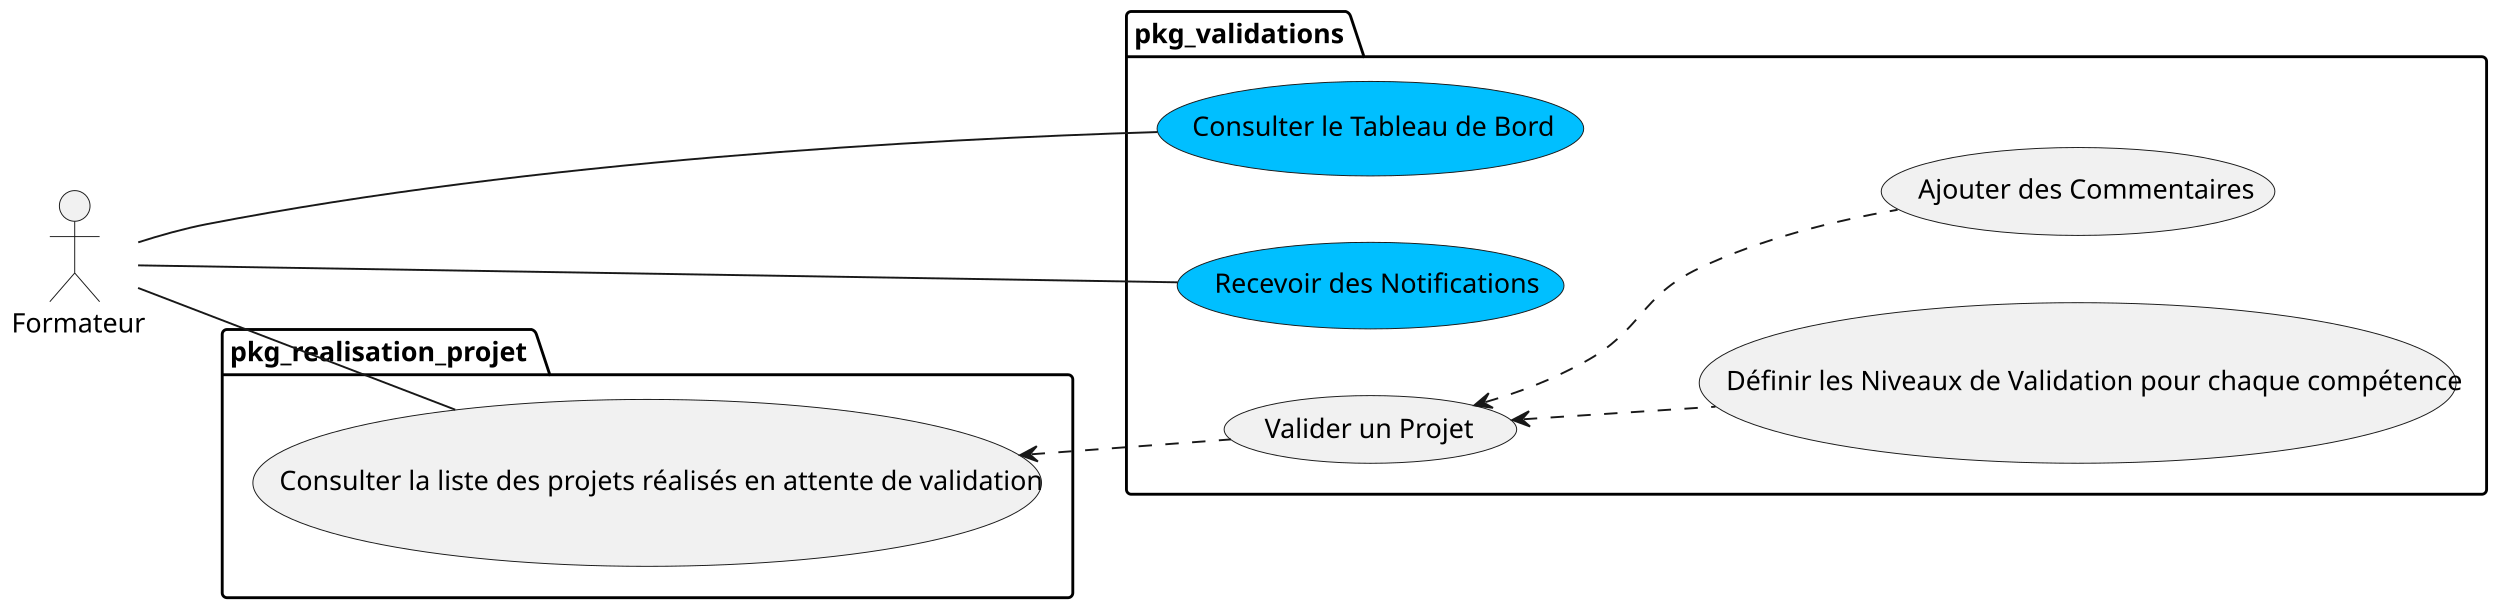
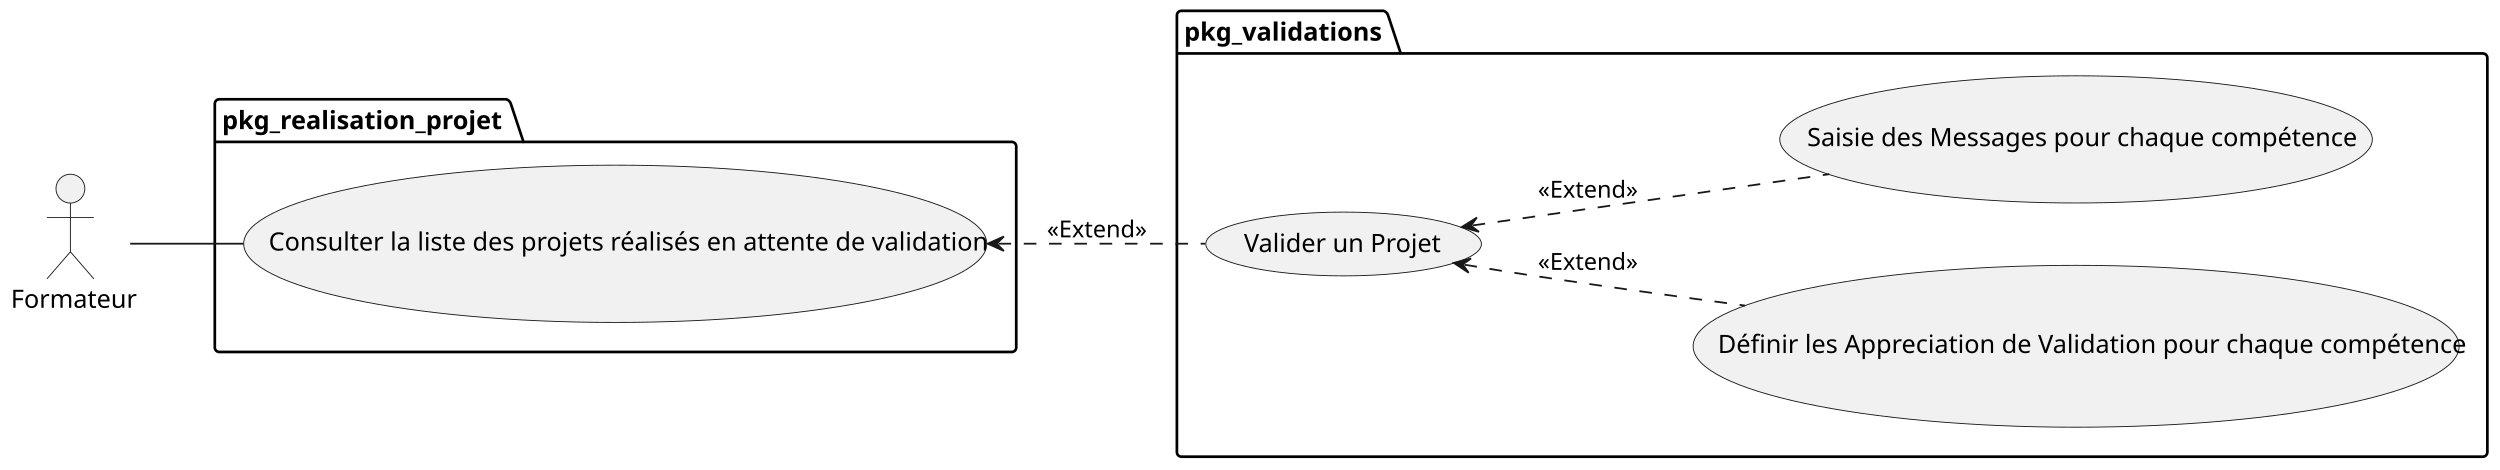
- <svg xmlns="http://www.w3.org/2000/svg" contentStyleType="text/css" height="319px" preserveAspectRatio="none" style="width:1305px;height:319px;background:#FFFFFF;" version="1.1" viewBox="0 0 1305 319" width="1305px" zoomAndPan="magnify">
+ <svg xmlns="http://www.w3.org/2000/svg" contentStyleType="text/css" height="260px" preserveAspectRatio="none" style="width:1385px;height:260px;background:#FFFFFF;" version="1.1" viewBox="0 0 1385 260" width="1385px" zoomAndPan="magnify">
  <defs />
  <g>
    <g id="cluster_pkg_validations">
-       <path d="M590.5,6 L702.5,6 A3.75,3.75 0 0 1 705,8.5 L712,29.609 L1295.5,29.609 A2.5,2.5 0 0 1 1298,32.109 L1298,255.5 A2.5,2.5 0 0 1 1295.5,258 L590.5,258 A2.5,2.5 0 0 1 588,255.5 L588,8.5 A2.5,2.5 0 0 1 590.5,6 " fill="none" style="stroke:#000000;stroke-width:1.5;" />
-       <line style="stroke:#000000;stroke-width:1.5;" x1="588" x2="712" y1="29.609" y2="29.609" />
-       <text fill="#000000" font-family="sans-serif" font-size="14" font-weight="bold" lengthAdjust="spacing" textLength="111" x="592" y="22.533">pkg_validations</text>
+       <path d="M654.5,6 L766.5,6 A3.75,3.75 0 0 1 769,8.5 L776,29.609 L1375.5,29.609 A2.5,2.5 0 0 1 1378,32.109 L1378,250.5 A2.5,2.5 0 0 1 1375.5,253 L654.5,253 A2.5,2.5 0 0 1 652,250.5 L652,8.5 A2.5,2.5 0 0 1 654.5,6 " fill="none" style="stroke:#000000;stroke-width:1.5;" />
+       <line style="stroke:#000000;stroke-width:1.5;" x1="652" x2="776" y1="29.609" y2="29.609" />
+       <text fill="#000000" font-family="sans-serif" font-size="14" font-weight="bold" lengthAdjust="spacing" textLength="111" x="656" y="22.533">pkg_validations</text>
    </g>
    <g id="cluster_pkg_realisation_projet">
-       <path d="M118.5,172 L277.5,172 A3.75,3.75 0 0 1 280,174.5 L287,195.609 L557.5,195.609 A2.5,2.5 0 0 1 560,198.109 L560,309.5 A2.5,2.5 0 0 1 557.5,312 L118.5,312 A2.5,2.5 0 0 1 116,309.5 L116,174.5 A2.5,2.5 0 0 1 118.5,172 " fill="none" style="stroke:#000000;stroke-width:1.5;" />
-       <line style="stroke:#000000;stroke-width:1.5;" x1="116" x2="287" y1="195.609" y2="195.609" />
-       <text fill="#000000" font-family="sans-serif" font-size="14" font-weight="bold" lengthAdjust="spacing" textLength="158" x="120" y="188.533">pkg_realisation_projet</text>
-     </g>
-     <g id="elem_Consulter le Tableau de Bord">
-       <ellipse cx="715.347" cy="67.169" fill="#00BFFF" rx="111.347" ry="24.669" style="stroke:#181818;stroke-width:0.5;" />
-       <text fill="#000000" font-family="sans-serif" font-size="14" lengthAdjust="spacing" textLength="186" x="622.347" y="70.898">Consulter le Tableau de Bord</text>
-     </g>
-     <g id="elem_Recevoir des Notifications">
-       <ellipse cx="715.451" cy="149.09" fill="#00BFFF" rx="100.951" ry="22.59" style="stroke:#181818;stroke-width:0.5;" />
-       <text fill="#000000" font-family="sans-serif" font-size="14" lengthAdjust="spacing" textLength="163" x="633.951" y="152.819">Recevoir des Notifications</text>
+       <path d="M121.5,55 L280.5,55 A3.75,3.75 0 0 1 283,57.5 L290,78.609 L560.5,78.609 A2.5,2.5 0 0 1 563,81.109 L563,192.5 A2.5,2.5 0 0 1 560.5,195 L121.5,195 A2.5,2.5 0 0 1 119,192.5 L119,57.5 A2.5,2.5 0 0 1 121.5,55 " fill="none" style="stroke:#000000;stroke-width:1.5;" />
+       <line style="stroke:#000000;stroke-width:1.5;" x1="119" x2="290" y1="78.609" y2="78.609" />
+       <text fill="#000000" font-family="sans-serif" font-size="14" font-weight="bold" lengthAdjust="spacing" textLength="158" x="123" y="71.533">pkg_realisation_projet</text>
    </g>
    <g id="elem_Valider un Projet">
-       <ellipse cx="715.355" cy="224.171" fill="#F1F1F1" rx="76.355" ry="17.671" style="stroke:#181818;stroke-width:0.5;" />
-       <text fill="#000000" font-family="sans-serif" font-size="14" lengthAdjust="spacing" textLength="105" x="660.123" y="228.625">Valider un Projet</text>
+       <ellipse cx="744.355" cy="135.171" fill="#F1F1F1" rx="76.355" ry="17.671" style="stroke:#181818;stroke-width:0.5;" />
+       <text fill="#000000" font-family="sans-serif" font-size="14" lengthAdjust="spacing" textLength="105" x="689.123" y="139.625">Valider un Projet</text>
    </g>
-     <g id="elem_Définir les Niveaux de Validation pour chaque compétence">
-       <ellipse cx="1084.546" cy="199.909" fill="#F1F1F1" rx="197.546" ry="41.909" style="stroke:#181818;stroke-width:0.5;" />
-       <text fill="#000000" font-family="sans-serif" font-size="14" lengthAdjust="spacing" textLength="367" x="901.046" y="203.638">Définir les Niveaux de Validation pour chaque compétence</text>
+     <g id="elem_Définir les Appreciation de Validation pour chaque compétence">
+       <ellipse cx="1150.185" cy="191.837" fill="#F1F1F1" rx="212.185" ry="44.837" style="stroke:#181818;stroke-width:0.5;" />
+       <text fill="#000000" font-family="sans-serif" font-size="14" lengthAdjust="spacing" textLength="397" x="951.685" y="195.565">Définir les Appreciation de Validation pour chaque compétence</text>
    </g>
-     <g id="elem_Ajouter des Commentaires">
-       <ellipse cx="1084.741" cy="99.948" fill="#F1F1F1" rx="102.741" ry="22.948" style="stroke:#181818;stroke-width:0.5;" />
-       <text fill="#000000" font-family="sans-serif" font-size="14" lengthAdjust="spacing" textLength="167" x="1001.241" y="103.677">Ajouter des Commentaires</text>
+     <g id="elem_Saisie des Messages pour chaque compétence">
+       <ellipse cx="1150.131" cy="77.226" fill="#F1F1F1" rx="164.131" ry="35.226" style="stroke:#181818;stroke-width:0.5;" />
+       <text fill="#000000" font-family="sans-serif" font-size="14" lengthAdjust="spacing" textLength="298" x="1001.131" y="80.955">Saisie des Messages pour chaque compétence</text>
    </g>
    <g id="elem_Consulter la liste des projets réalisés en attente de validation">
-       <ellipse cx="337.835" cy="252.067" fill="#F1F1F1" rx="205.835" ry="43.567" style="stroke:#181818;stroke-width:0.5;" />
-       <text fill="#000000" font-family="sans-serif" font-size="14" lengthAdjust="spacing" textLength="384" x="145.835" y="255.796">Consulter la liste des projets réalisés en attente de validation</text>
+       <ellipse cx="340.835" cy="135.067" fill="#F1F1F1" rx="205.835" ry="43.567" style="stroke:#181818;stroke-width:0.5;" />
+       <text fill="#000000" font-family="sans-serif" font-size="14" lengthAdjust="spacing" textLength="384" x="148.835" y="138.796">Consulter la liste des projets réalisés en attente de validation</text>
    </g>
    <g id="elem_Formateur">
-       <ellipse cx="39" cy="107.5" fill="#F1F1F1" rx="8" ry="8" style="stroke:#181818;stroke-width:0.5;" />
-       <path d="M39,115.5 L39,142.5 M26,123.5 L52,123.5 M39,142.5 L26,157.5 M39,142.5 L52,157.5 " fill="none" style="stroke:#181818;stroke-width:0.5;" />
-       <text fill="#000000" font-family="sans-serif" font-size="14" lengthAdjust="spacing" textLength="66" x="6" y="173.533">Formateur</text>
+       <ellipse cx="39" cy="104.5" fill="#F1F1F1" rx="8" ry="8" style="stroke:#181818;stroke-width:0.5;" />
+       <path d="M39,112.5 L39,139.5 M26,120.5 L52,120.5 M39,139.5 L26,154.5 M39,139.5 L52,154.5 " fill="none" style="stroke:#181818;stroke-width:0.5;" />
+       <text fill="#000000" font-family="sans-serif" font-size="14" lengthAdjust="spacing" textLength="66" x="6" y="170.533">Formateur</text>
    </g>
-     <g id="link_Formateur_Consulter le Tableau de Bord">
-       <path d="M72.15,126.5 C83.36,122.91 96.11,119.3 108,117 C279.29,83.9 481.94,72.7 604.24,68.92 " fill="none" id="Formateur-Consulter le Tableau de Bord" style="stroke:#181818;stroke-width:1.0;" />
+     <g id="link_Valider un Projet_Définir les Appreciation de Validation pour chaque compétence">
+       <path d="M811.326,146.642 C826.206,149.162 836.21,150.77 851,153 C888.41,158.64 928.53,164.21 966.82,169.3 " fill="none" id="Valider un Projet-backto-Définir les Appreciation de Validation pour chaque compétence" style="stroke:#181818;stroke-width:1.0;stroke-dasharray:7.0,7.0;" />
+       <polygon fill="#181818" points="805.41,145.64,813.616,151.087,810.34,146.475,814.952,143.199,805.41,145.64" style="stroke:#181818;stroke-width:1.0;" />
+       <text fill="#000000" font-family="sans-serif" font-size="13" lengthAdjust="spacing" textLength="55" x="852" y="149.495">«Extend»</text>
    </g>
-     <g id="link_Formateur_Recevoir des Notifications">
-       <path d="M72.08,138.52 C168.69,140.1 459.72,144.85 614.76,147.37 " fill="none" id="Formateur-Recevoir des Notifications" style="stroke:#181818;stroke-width:1.0;" />
-     </g>
-     <g id="link_Valider un Projet_Définir les Niveaux de Validation pour chaque compétence">
-       <path d="M795.437,218.838 C826.267,216.818 857.75,214.76 895.48,212.3 " fill="none" id="Valider un Projet-backto-Définir les Niveaux de Validation pour chaque compétence" style="stroke:#181818;stroke-width:1.0;stroke-dasharray:7.0,7.0;" />
-       <polygon fill="#181818" points="789.45,219.23,798.692,222.633,794.439,218.903,798.169,214.65,789.45,219.23" style="stroke:#181818;stroke-width:1.0;" />
-     </g>
-     <g id="link_Valider un Projet_Ajouter des Commentaires">
-       <path d="M775.346,209.907 C794.116,204.387 809.21,198.62 827,189 C857.28,172.62 855.89,154.75 887,140 C919.09,124.78 956.8,115.34 990.56,109.49 " fill="none" id="Valider un Projet-backto-Ajouter des Commentaires" style="stroke:#181818;stroke-width:1.0;stroke-dasharray:7.0,7.0;" />
-       <polygon fill="#181818" points="769.59,211.6,779.353,212.898,774.387,210.189,777.096,205.223,769.59,211.6" style="stroke:#181818;stroke-width:1.0;" />
+     <g id="link_Valider un Projet_Saisie des Messages pour chaque compétence">
+       <path d="M815.819,124.895 C870.449,117.035 944.71,106.36 1013.41,96.49 " fill="none" id="Valider un Projet-backto-Saisie des Messages pour chaque compétence" style="stroke:#181818;stroke-width:1.0;stroke-dasharray:7.0,7.0;" />
+       <polygon fill="#181818" points="809.88,125.75,819.358,128.428,814.829,125.038,818.219,120.509,809.88,125.75" style="stroke:#181818;stroke-width:1.0;" />
+       <text fill="#000000" font-family="sans-serif" font-size="13" lengthAdjust="spacing" textLength="55" x="852" y="109.495">«Extend»</text>
    </g>
    <g id="link_Formateur_Consulter la liste des projets réalisés en attente de validation">
-       <path d="M72.07,150.31 C111.44,165.42 180.08,191.77 237.63,213.86 " fill="none" id="Formateur-Consulter la liste des projets réalisés en attente de validation" style="stroke:#181818;stroke-width:1.0;" />
+       <path d="M72.11,135 C88.81,135 110.78,135 134.97,135 " fill="none" id="Formateur-Consulter la liste des projets réalisés en attente de validation" style="stroke:#181818;stroke-width:1.0;" />
    </g>
    <g id="link_Consulter la liste des projets réalisés en attente de validation_Valider un Projet">
-       <path d="M538.503,237.124 C577.823,234.194 610.81,231.73 642.55,229.37 " fill="none" id="Consulter la liste des projets réalisés en attente de validation-backto-Valider un Projet" style="stroke:#181818;stroke-width:1.0;stroke-dasharray:7.0,7.0;" />
-       <polygon fill="#181818" points="532.52,237.57,541.792,240.89,537.506,237.198,541.198,232.912,532.52,237.57" style="stroke:#181818;stroke-width:1.0;" />
+       <path d="M553.16,135 C596.23,135 633.03,135 667.62,135 " fill="none" id="Consulter la liste des projets réalisés en attente de validation-backto-Valider un Projet" style="stroke:#181818;stroke-width:1.0;stroke-dasharray:7.0,7.0;" />
+       <polygon fill="#181818" points="547.16,135,556.16,139,552.16,135,556.16,131,547.16,135" style="stroke:#181818;stroke-width:1.0;" />
+       <text fill="#000000" font-family="sans-serif" font-size="13" lengthAdjust="spacing" textLength="55" x="580" y="131.495">«Extend»</text>
    </g>
  </g>
</svg>
